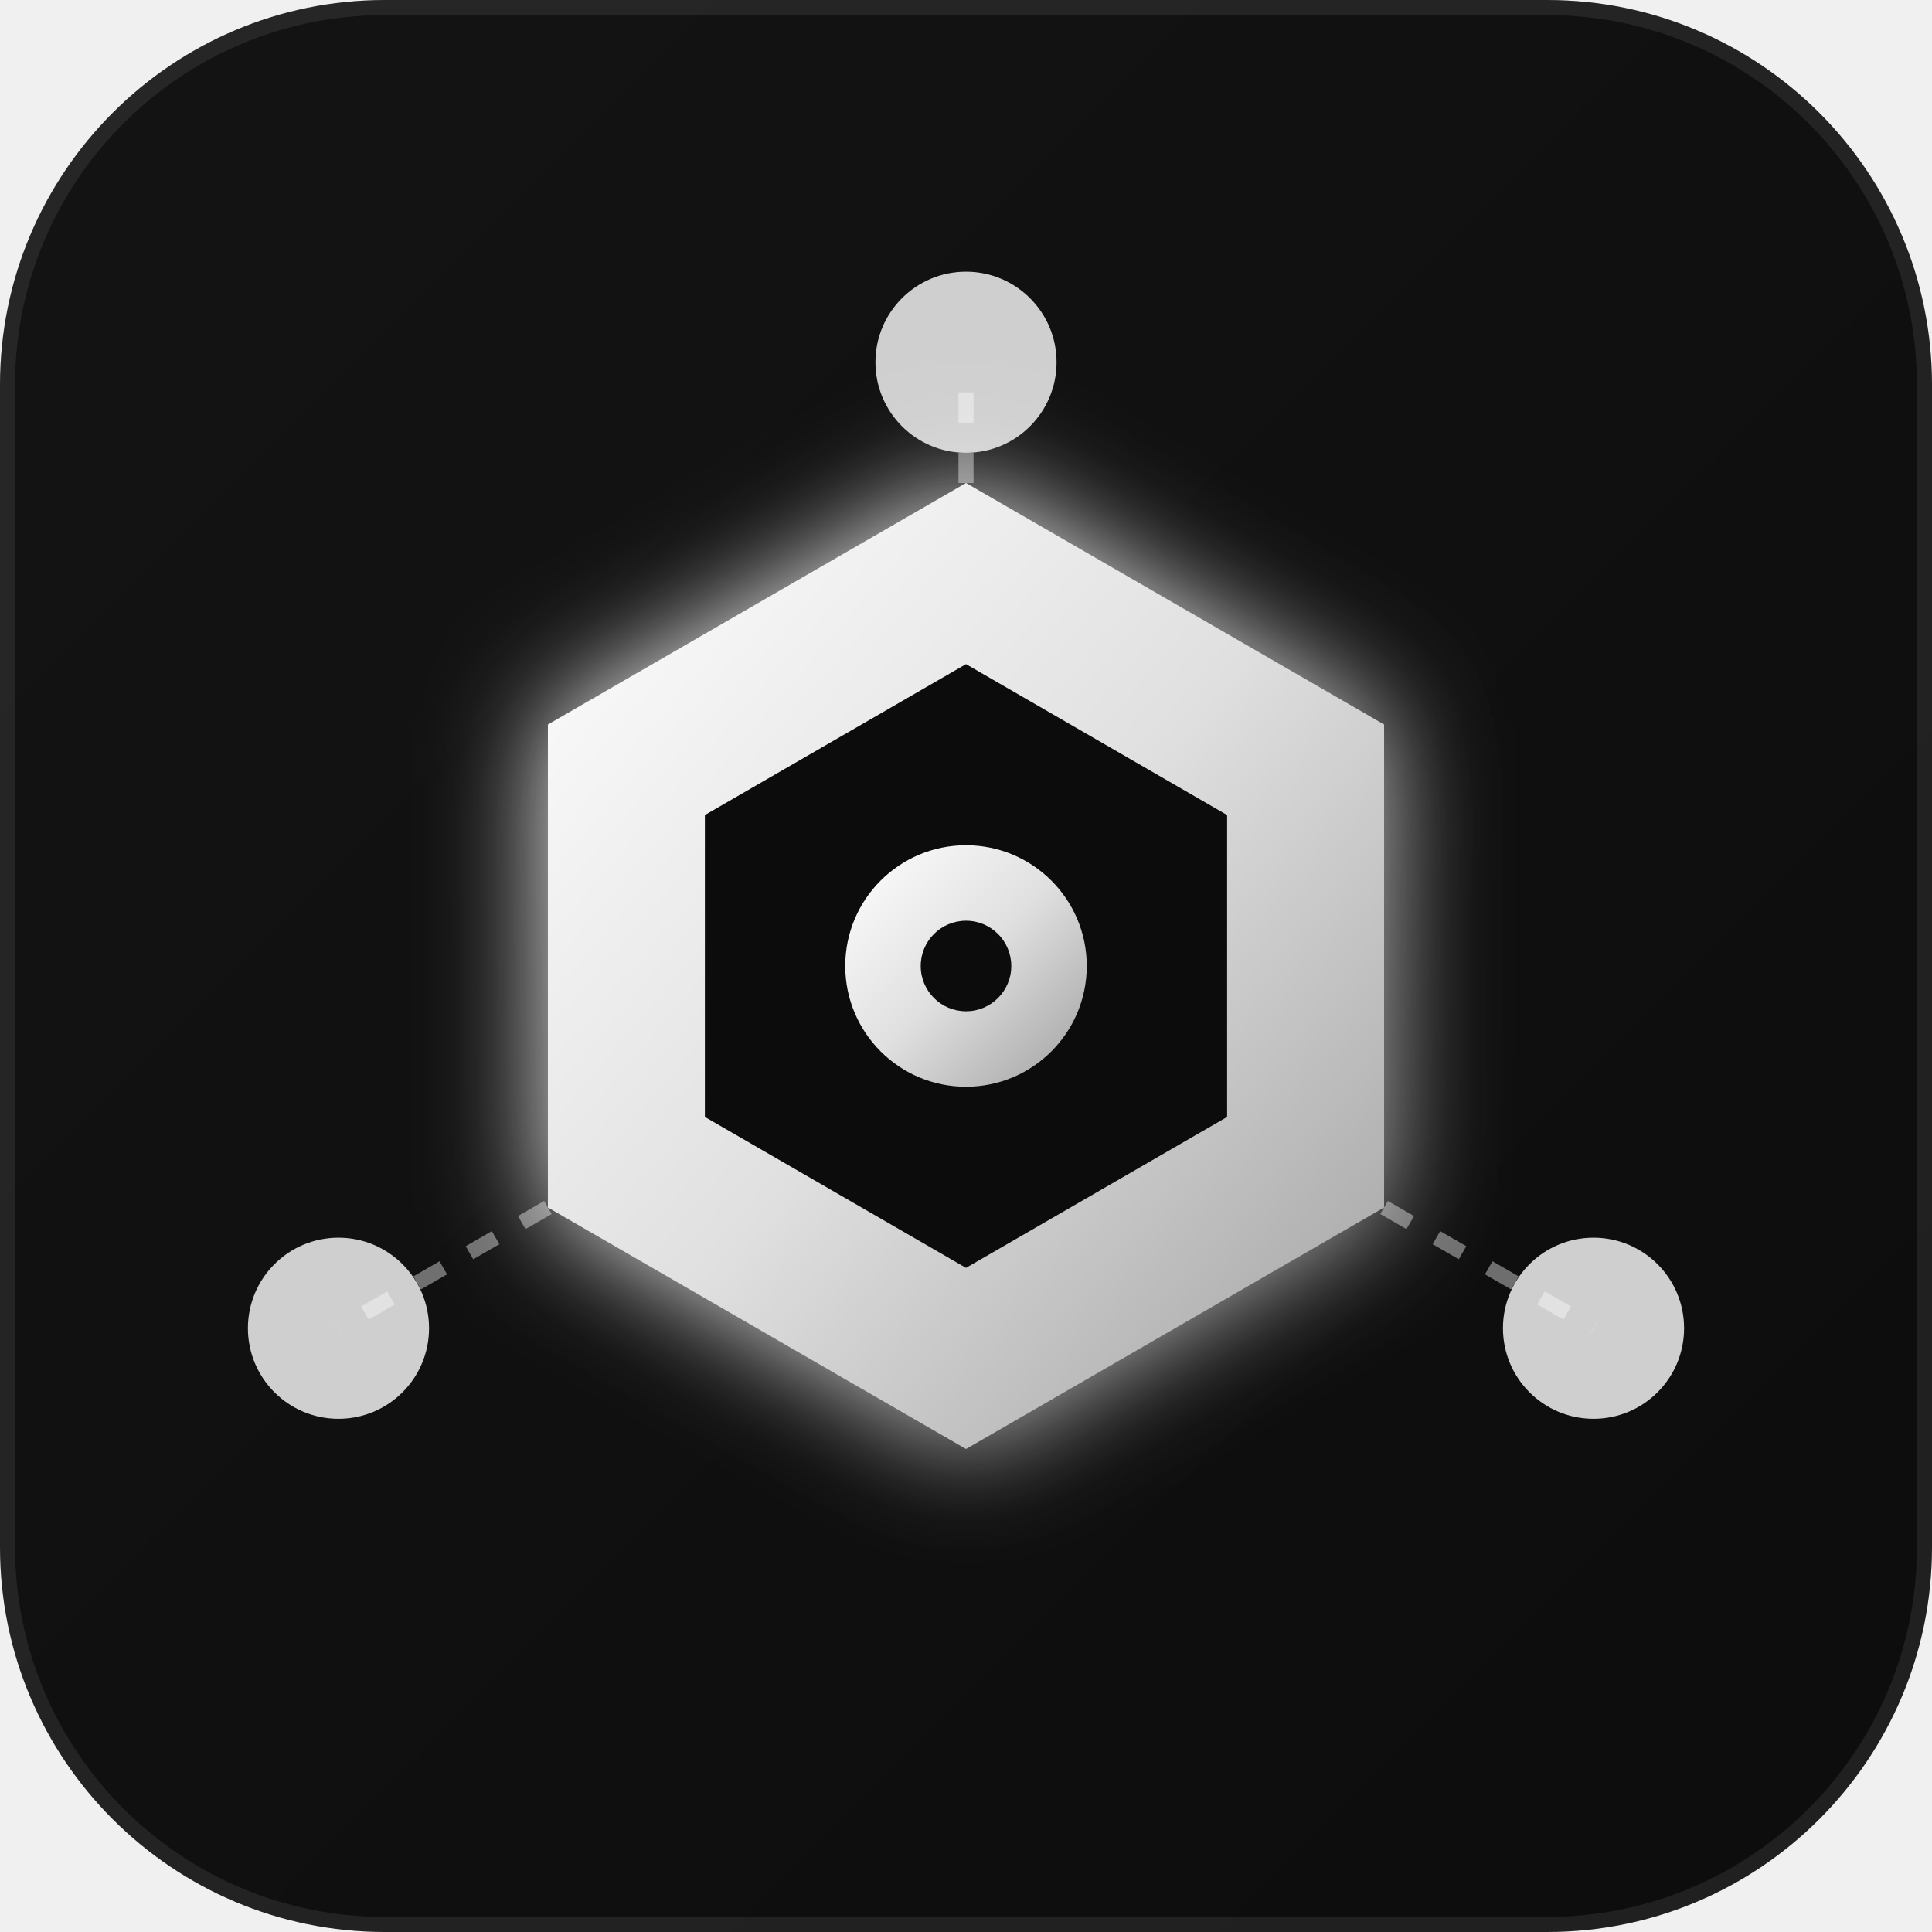
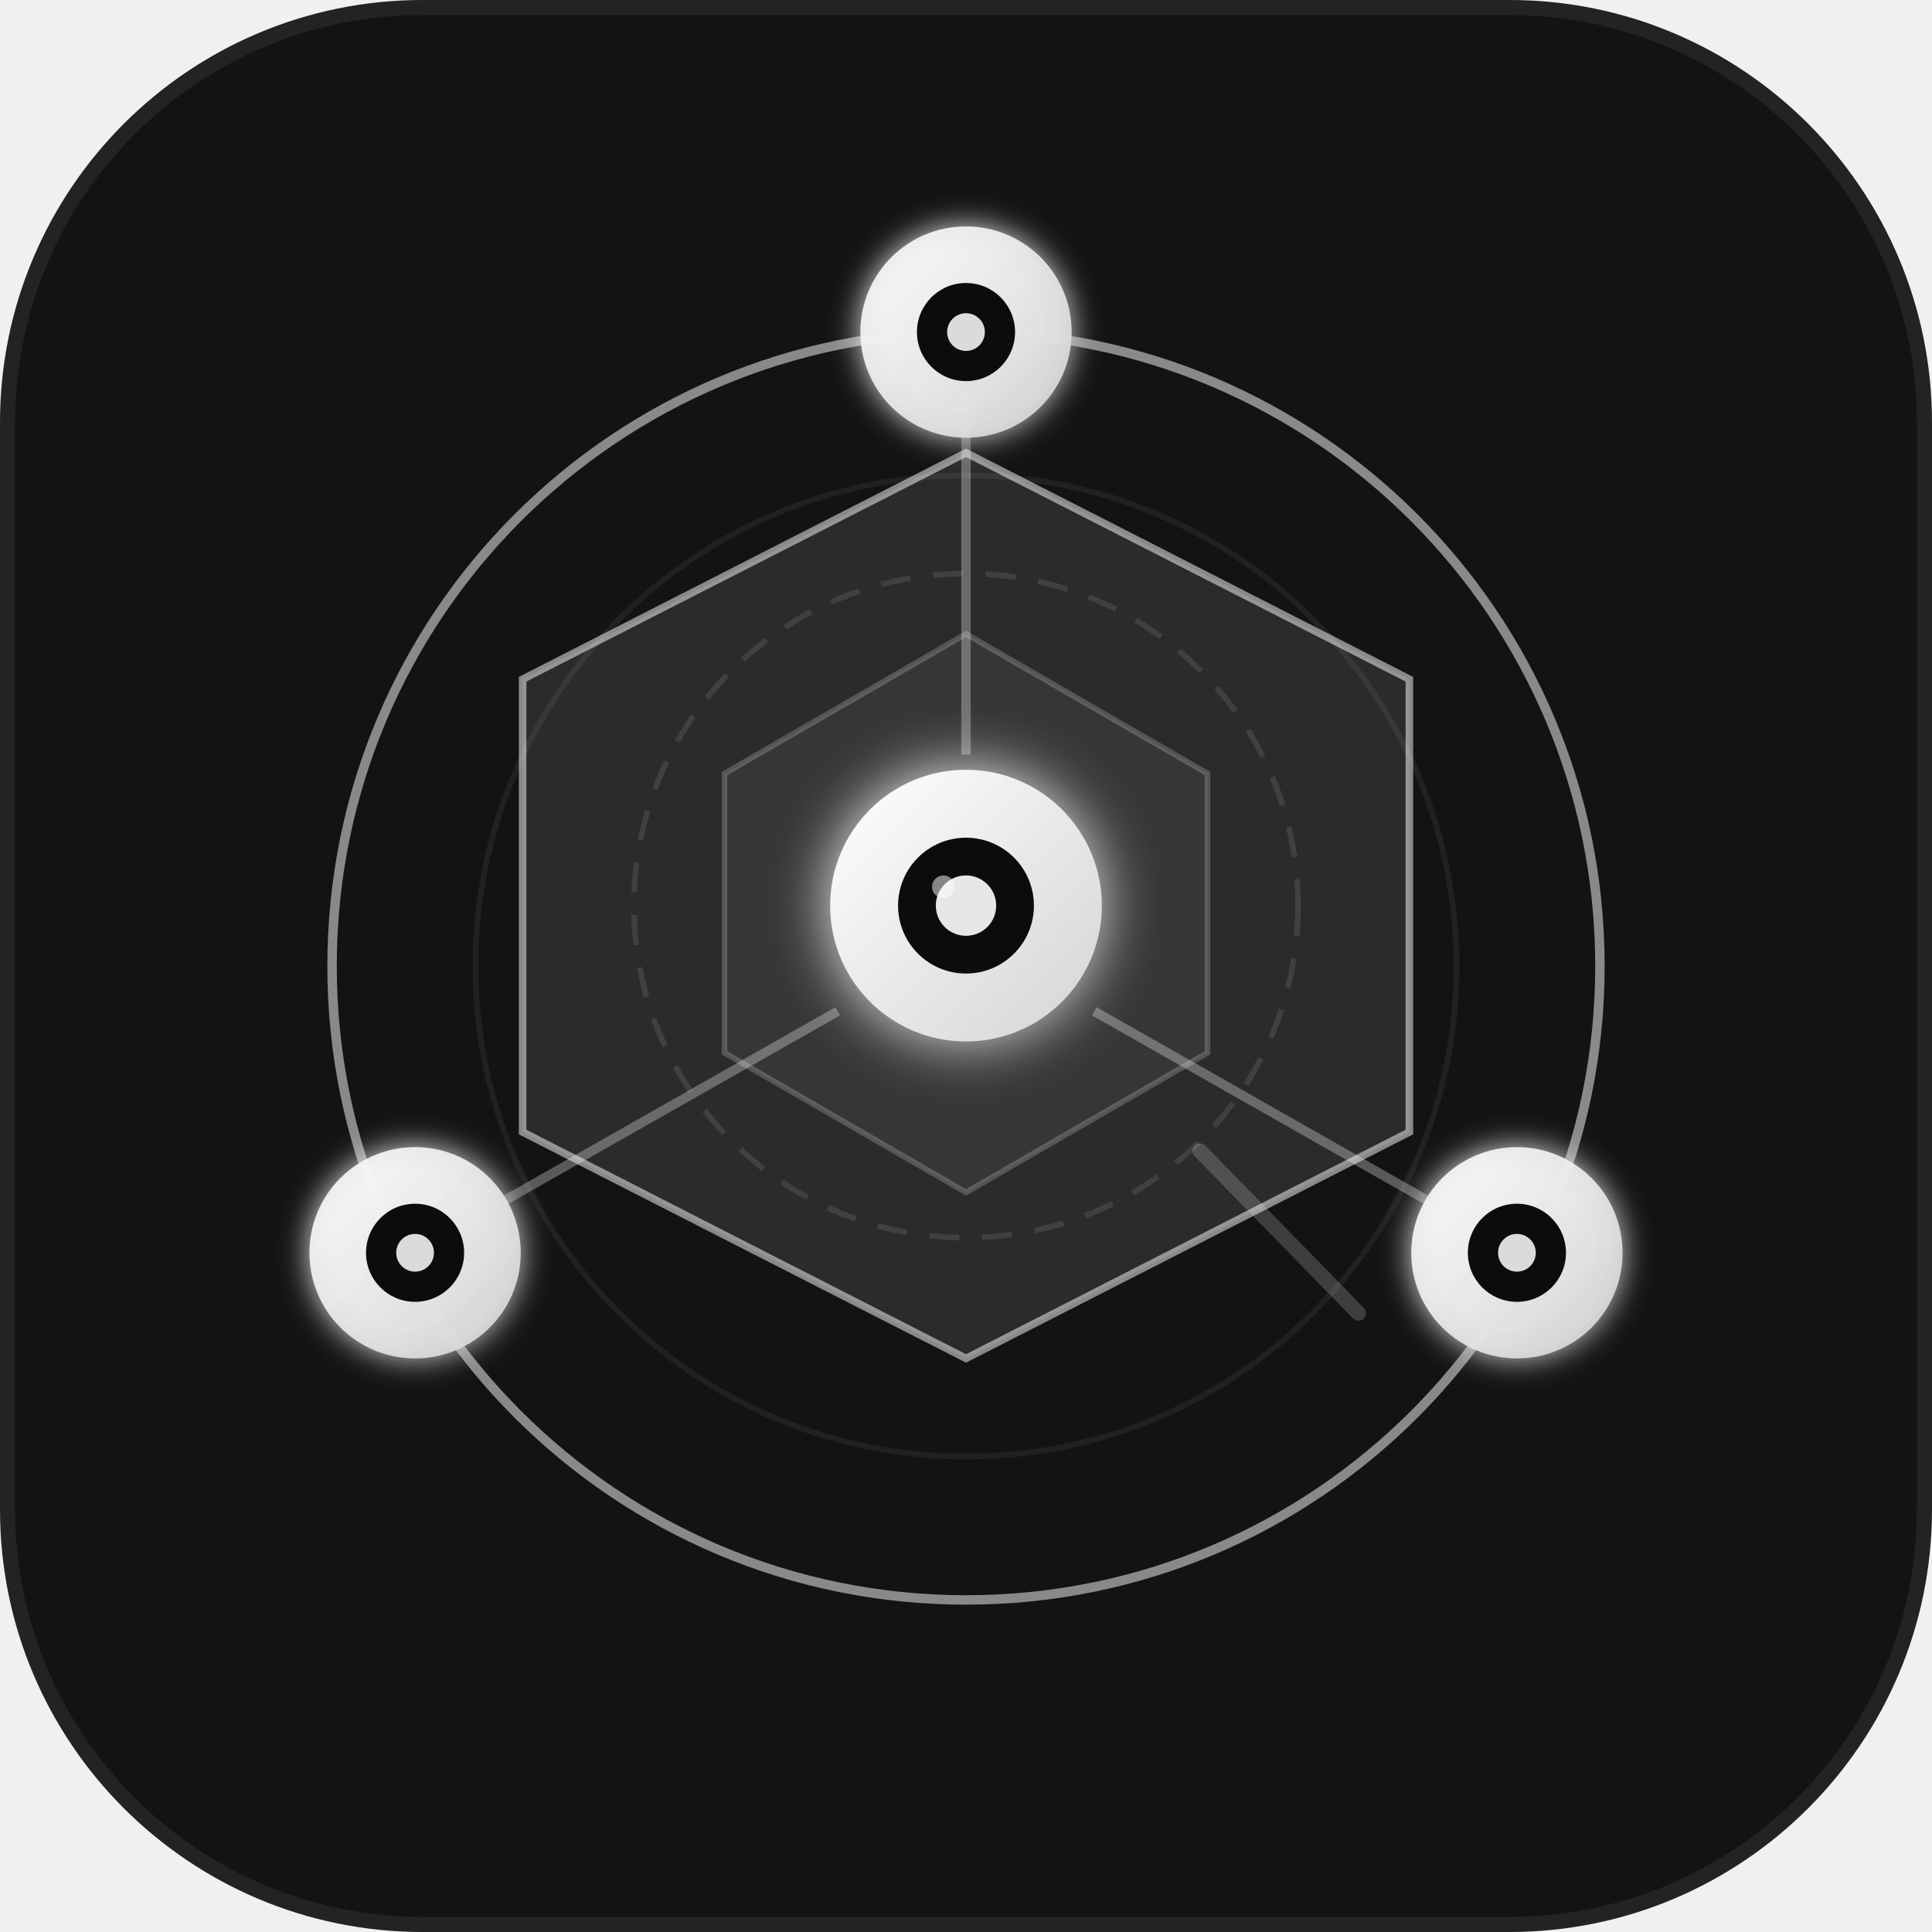
<svg xmlns="http://www.w3.org/2000/svg" width="512" height="512" viewBox="0 0 512 512" fill="none">
  <defs>
-     <linearGradient id="bg-grad" x1="0%" y1="0%" x2="100%" y2="100%">
-       <stop offset="0%" stop-color="#141414" />
-       <stop offset="100%" stop-color="#0C0C0C" />
+     <linearGradient id="bgGrad" x1="0" y1="0" x2="512" y2="512">
+       <stop offset="0%" stop-color="#131313" />
+       <stop offset="100%" stop-color="#0A0A0A" />
    </linearGradient>
-     <linearGradient id="chrome-grad" x1="0%" y1="0%" x2="100%" y2="100%">
+     <linearGradient id="coreGrad" x1="180" y1="120" x2="330" y2="390">
      <stop offset="0%" stop-color="#FFFFFF" />
-       <stop offset="50%" stop-color="#E0E0E0" />
-       <stop offset="100%" stop-color="#A0A0A0" />
+       <stop offset="100%" stop-color="#B8B8B8" />
    </linearGradient>
-     <filter id="glow" x="-20%" y="-20%" width="140%" height="140%">
-       <feGaussianBlur stdDeviation="15" result="blur" />
+     <linearGradient id="ringGrad" x1="80" y1="80" x2="430" y2="430">
+       <stop offset="0%" stop-color="#FFFFFF" stop-opacity="0.5" />
+       <stop offset="50%" stop-color="#FFFFFF" stop-opacity="0.12" />
+       <stop offset="100%" stop-color="#FFFFFF" stop-opacity="0.45" />
+     </linearGradient>
+     <linearGradient id="nodeGrad" x1="0%" y1="0%" x2="100%" y2="100%">
+       <stop offset="0%" stop-color="#FFFFFF" />
+       <stop offset="100%" stop-color="#D4D4D4" />
+     </linearGradient>
+     <filter id="coreGlow" x="-30%" y="-30%" width="160%" height="160%">
+       <feGaussianBlur stdDeviation="8" result="blur" />
+       <feComposite in="SourceGraphic" in2="blur" operator="over" />
+     </filter>
+     <filter id="nodeGlow" x="-50%" y="-50%" width="200%" height="200%">
+       <feGaussianBlur stdDeviation="4" result="blur" />
      <feComposite in="SourceGraphic" in2="blur" operator="over" />
    </filter>
  </defs>
-   <rect width="512" height="512" rx="102" fill="url(#bg-grad)" />
-   <rect x="2" y="2" width="508" height="508" rx="100" stroke="rgba(255,255,255,0.08)" stroke-width="4" />
-   <path d="M256 128L366.8 192V320L256 384L145.2 320V192L256 128Z" fill="url(#chrome-grad)" filter="url(#glow)" />
-   <path d="M256 176L325.2 216V296L256 336L186.8 296V216L256 176Z" fill="#0C0C0C" />
-   <circle cx="256" cy="256" r="32" fill="url(#chrome-grad)" />
-   <circle cx="256" cy="256" r="12" fill="#0C0C0C" />
-   <circle cx="256" cy="96" r="24" fill="white" fill-opacity="0.8" />
-   <circle cx="422.3" cy="352" r="24" fill="white" fill-opacity="0.8" />
-   <circle cx="89.7" cy="352" r="24" fill="white" fill-opacity="0.8" />
-   <line x1="256" y1="128" x2="256" y2="96" stroke="white" stroke-width="4" stroke-opacity="0.4" stroke-dasharray="8 8" />
-   <line x1="366.8" y1="320" x2="422.3" y2="352" stroke="white" stroke-width="4" stroke-opacity="0.4" stroke-dasharray="8 8" />
-   <line x1="145.2" y1="320" x2="89.7" y2="352" stroke="white" stroke-width="4" stroke-opacity="0.4" stroke-dasharray="8 8" />
+   <rect width="512" height="512" rx="112" fill="url(#bgGrad)" />
+   <rect x="2" y="2" width="508" height="508" rx="110" stroke="white" stroke-opacity="0.07" stroke-width="4" />
+   <circle cx="256" cy="256" r="168" stroke="url(#ringGrad)" stroke-width="2.5" fill="none" />
+   <circle cx="256" cy="256" r="130" stroke="white" stroke-opacity="0.06" stroke-width="1.5" fill="none" />
+   <path d="M256 120L373.5 180V300L256 360L138.5 300V180L256 120Z" fill="url(#coreGrad)" fill-opacity="0.1" stroke="white" stroke-opacity="0.5" stroke-width="2" />
+   <path d="M256 168L320 205V279L256 316L192 279V205L256 168Z" fill="url(#coreGrad)" fill-opacity="0.05" stroke="white" stroke-opacity="0.2" stroke-width="1.5" />
+   <line x1="256" y1="200" x2="256" y2="105" stroke="white" stroke-opacity="0.3" stroke-width="2.5" />
+   <line x1="290" y1="268" x2="378" y2="318" stroke="white" stroke-opacity="0.3" stroke-width="2.5" />
+   <line x1="222" y1="268" x2="134" y2="318" stroke="white" stroke-opacity="0.3" stroke-width="2.5" />
+   <circle cx="256" cy="240" r="36" fill="url(#nodeGrad)" filter="url(#coreGlow)" />
+   <circle cx="256" cy="240" r="18" fill="#0C0C0C" />
+   <circle cx="256" cy="240" r="8" fill="white" fill-opacity="0.9" />
+   <circle cx="250" cy="235" r="3" fill="white" fill-opacity="0.5" />
+   <circle cx="256" cy="88" r="28" fill="url(#nodeGrad)" fill-opacity="0.92" filter="url(#nodeGlow)" />
+   <circle cx="256" cy="88" r="13" fill="#0C0C0C" />
+   <circle cx="256" cy="88" r="5" fill="white" fill-opacity="0.85" />
+   <circle cx="402" cy="332" r="28" fill="url(#nodeGrad)" fill-opacity="0.92" filter="url(#nodeGlow)" />
+   <circle cx="402" cy="332" r="13" fill="#0C0C0C" />
+   <circle cx="402" cy="332" r="5" fill="white" fill-opacity="0.85" />
+   <circle cx="110" cy="332" r="28" fill="url(#nodeGrad)" fill-opacity="0.92" filter="url(#nodeGlow)" />
+   <circle cx="110" cy="332" r="13" fill="#0C0C0C" />
+   <circle cx="110" cy="332" r="5" fill="white" fill-opacity="0.85" />
+   <circle cx="256" cy="240" r="88" stroke="white" stroke-opacity="0.1" stroke-width="1.5" fill="none" stroke-dasharray="8 6" />
+   <line x1="318" y1="305" x2="360" y2="348" stroke="white" stroke-opacity="0.18" stroke-width="4" stroke-linecap="round" />
</svg>
